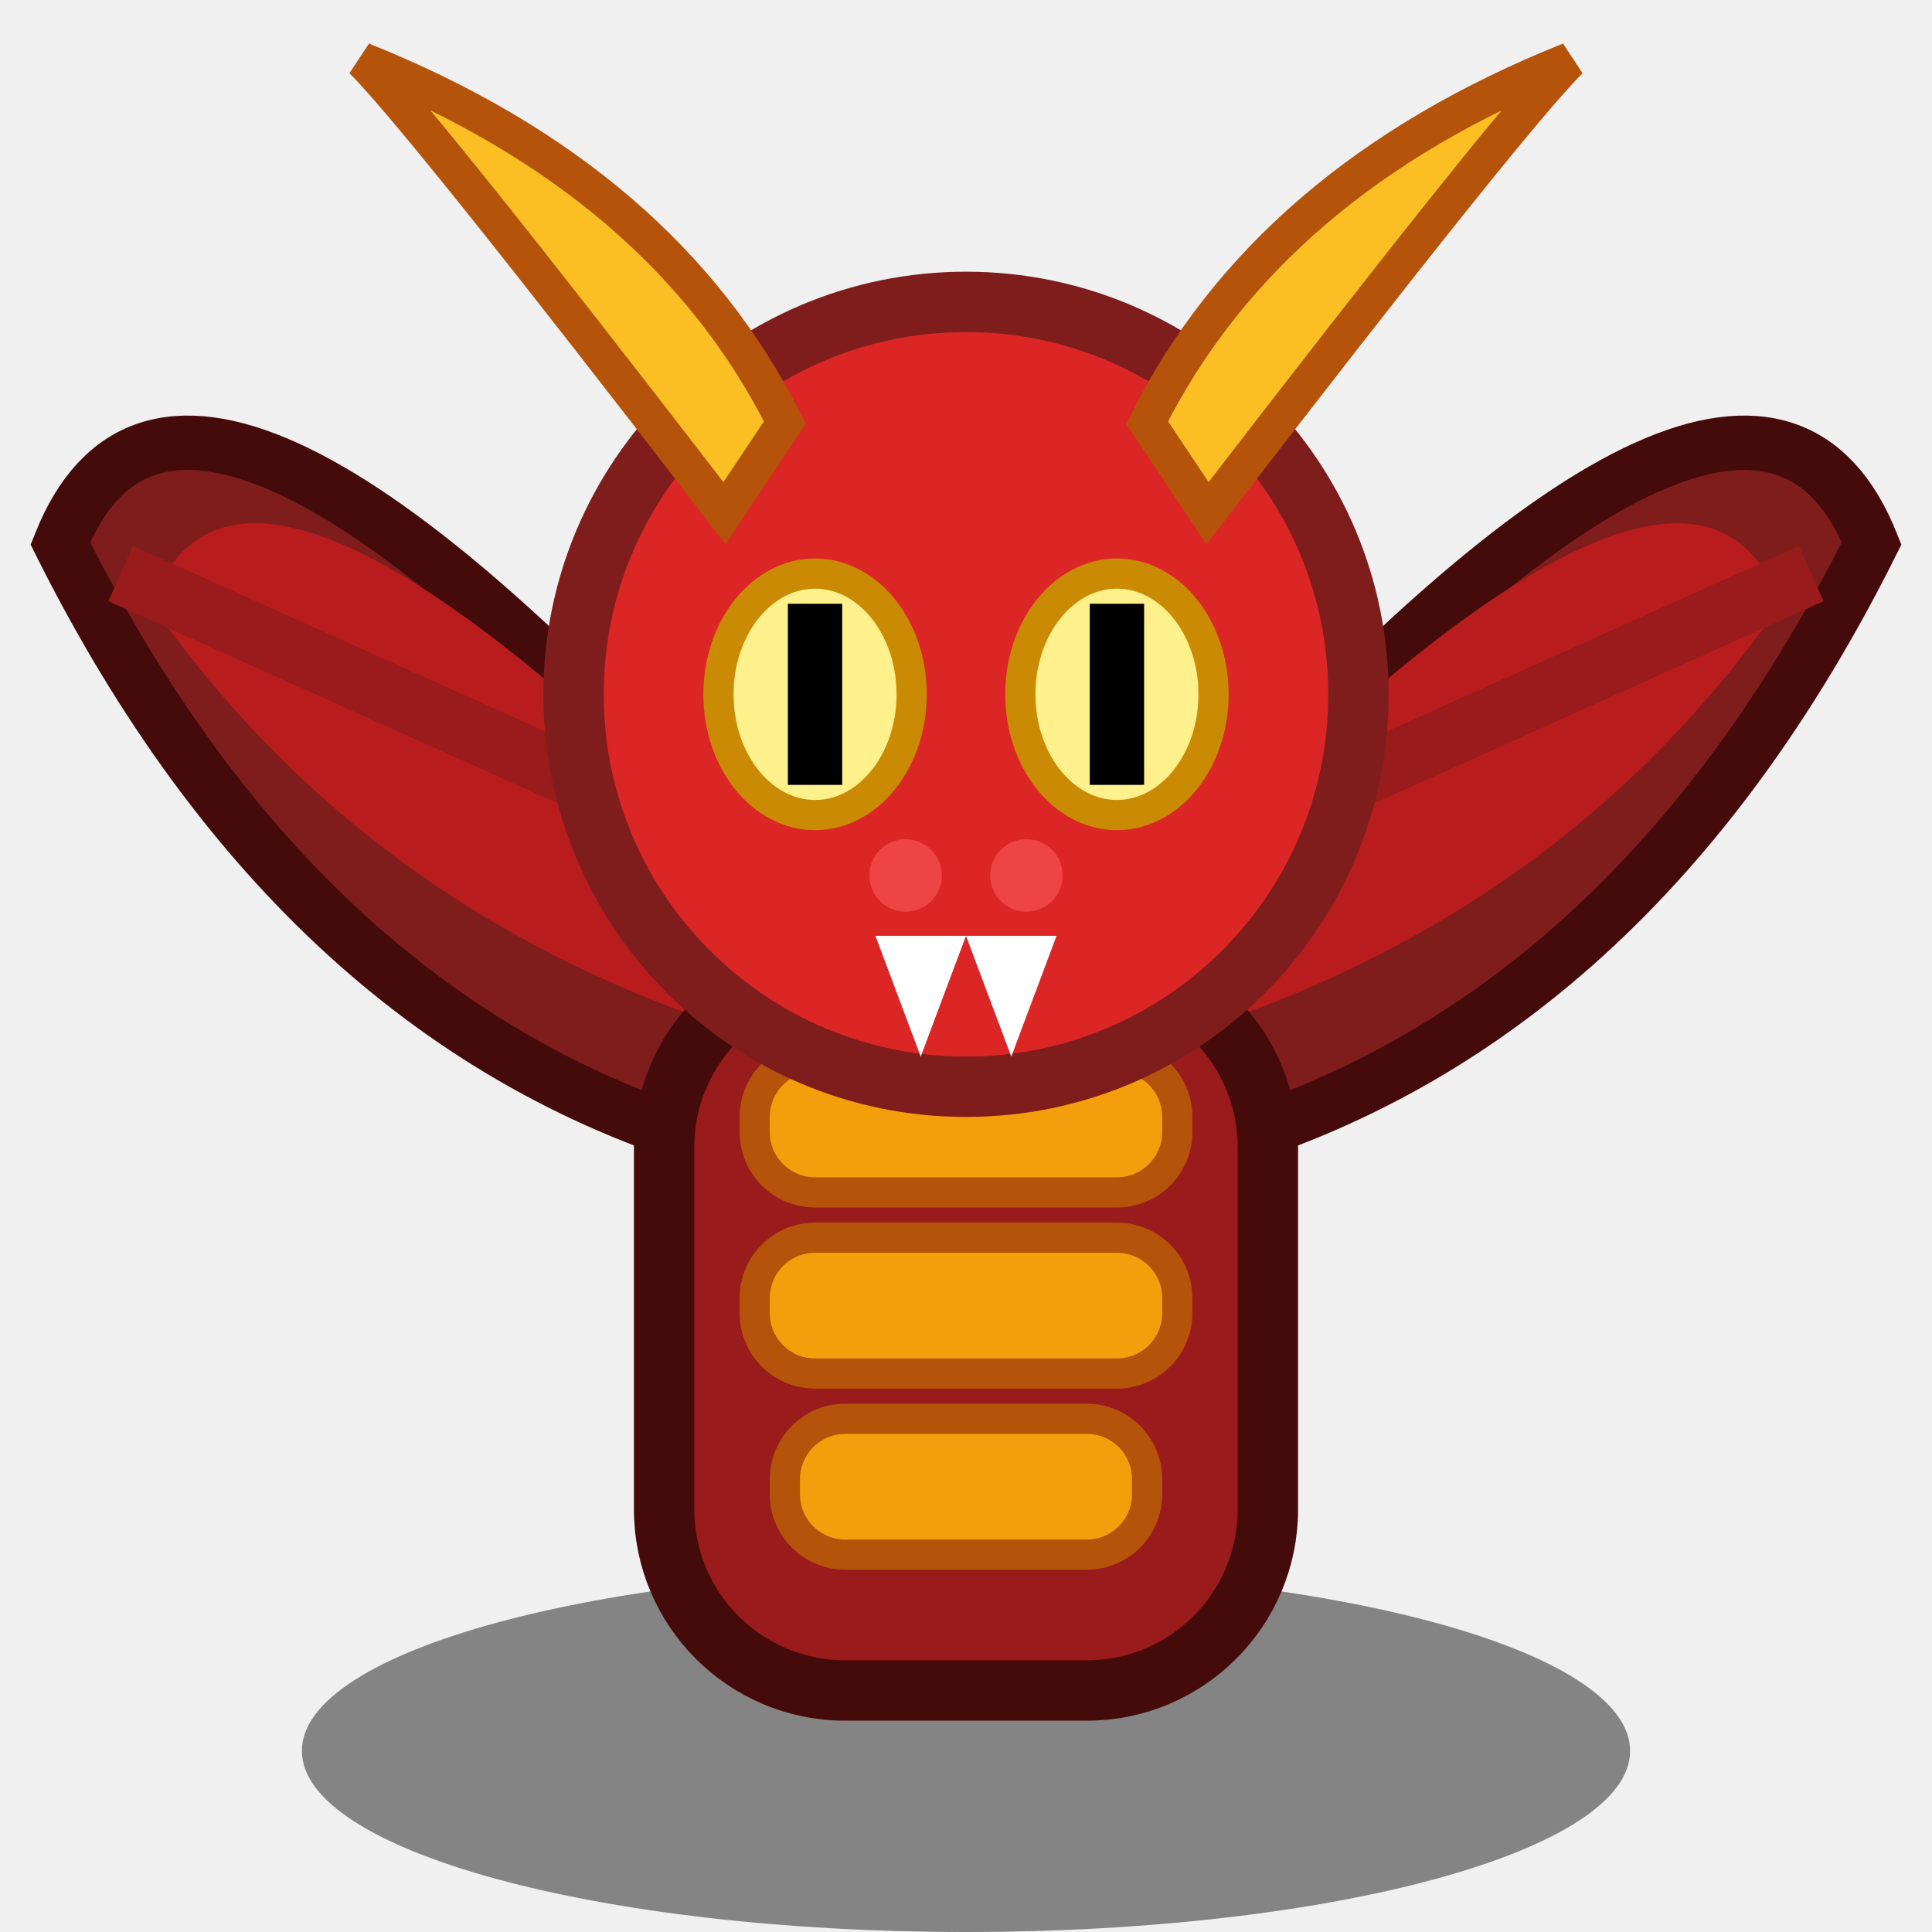
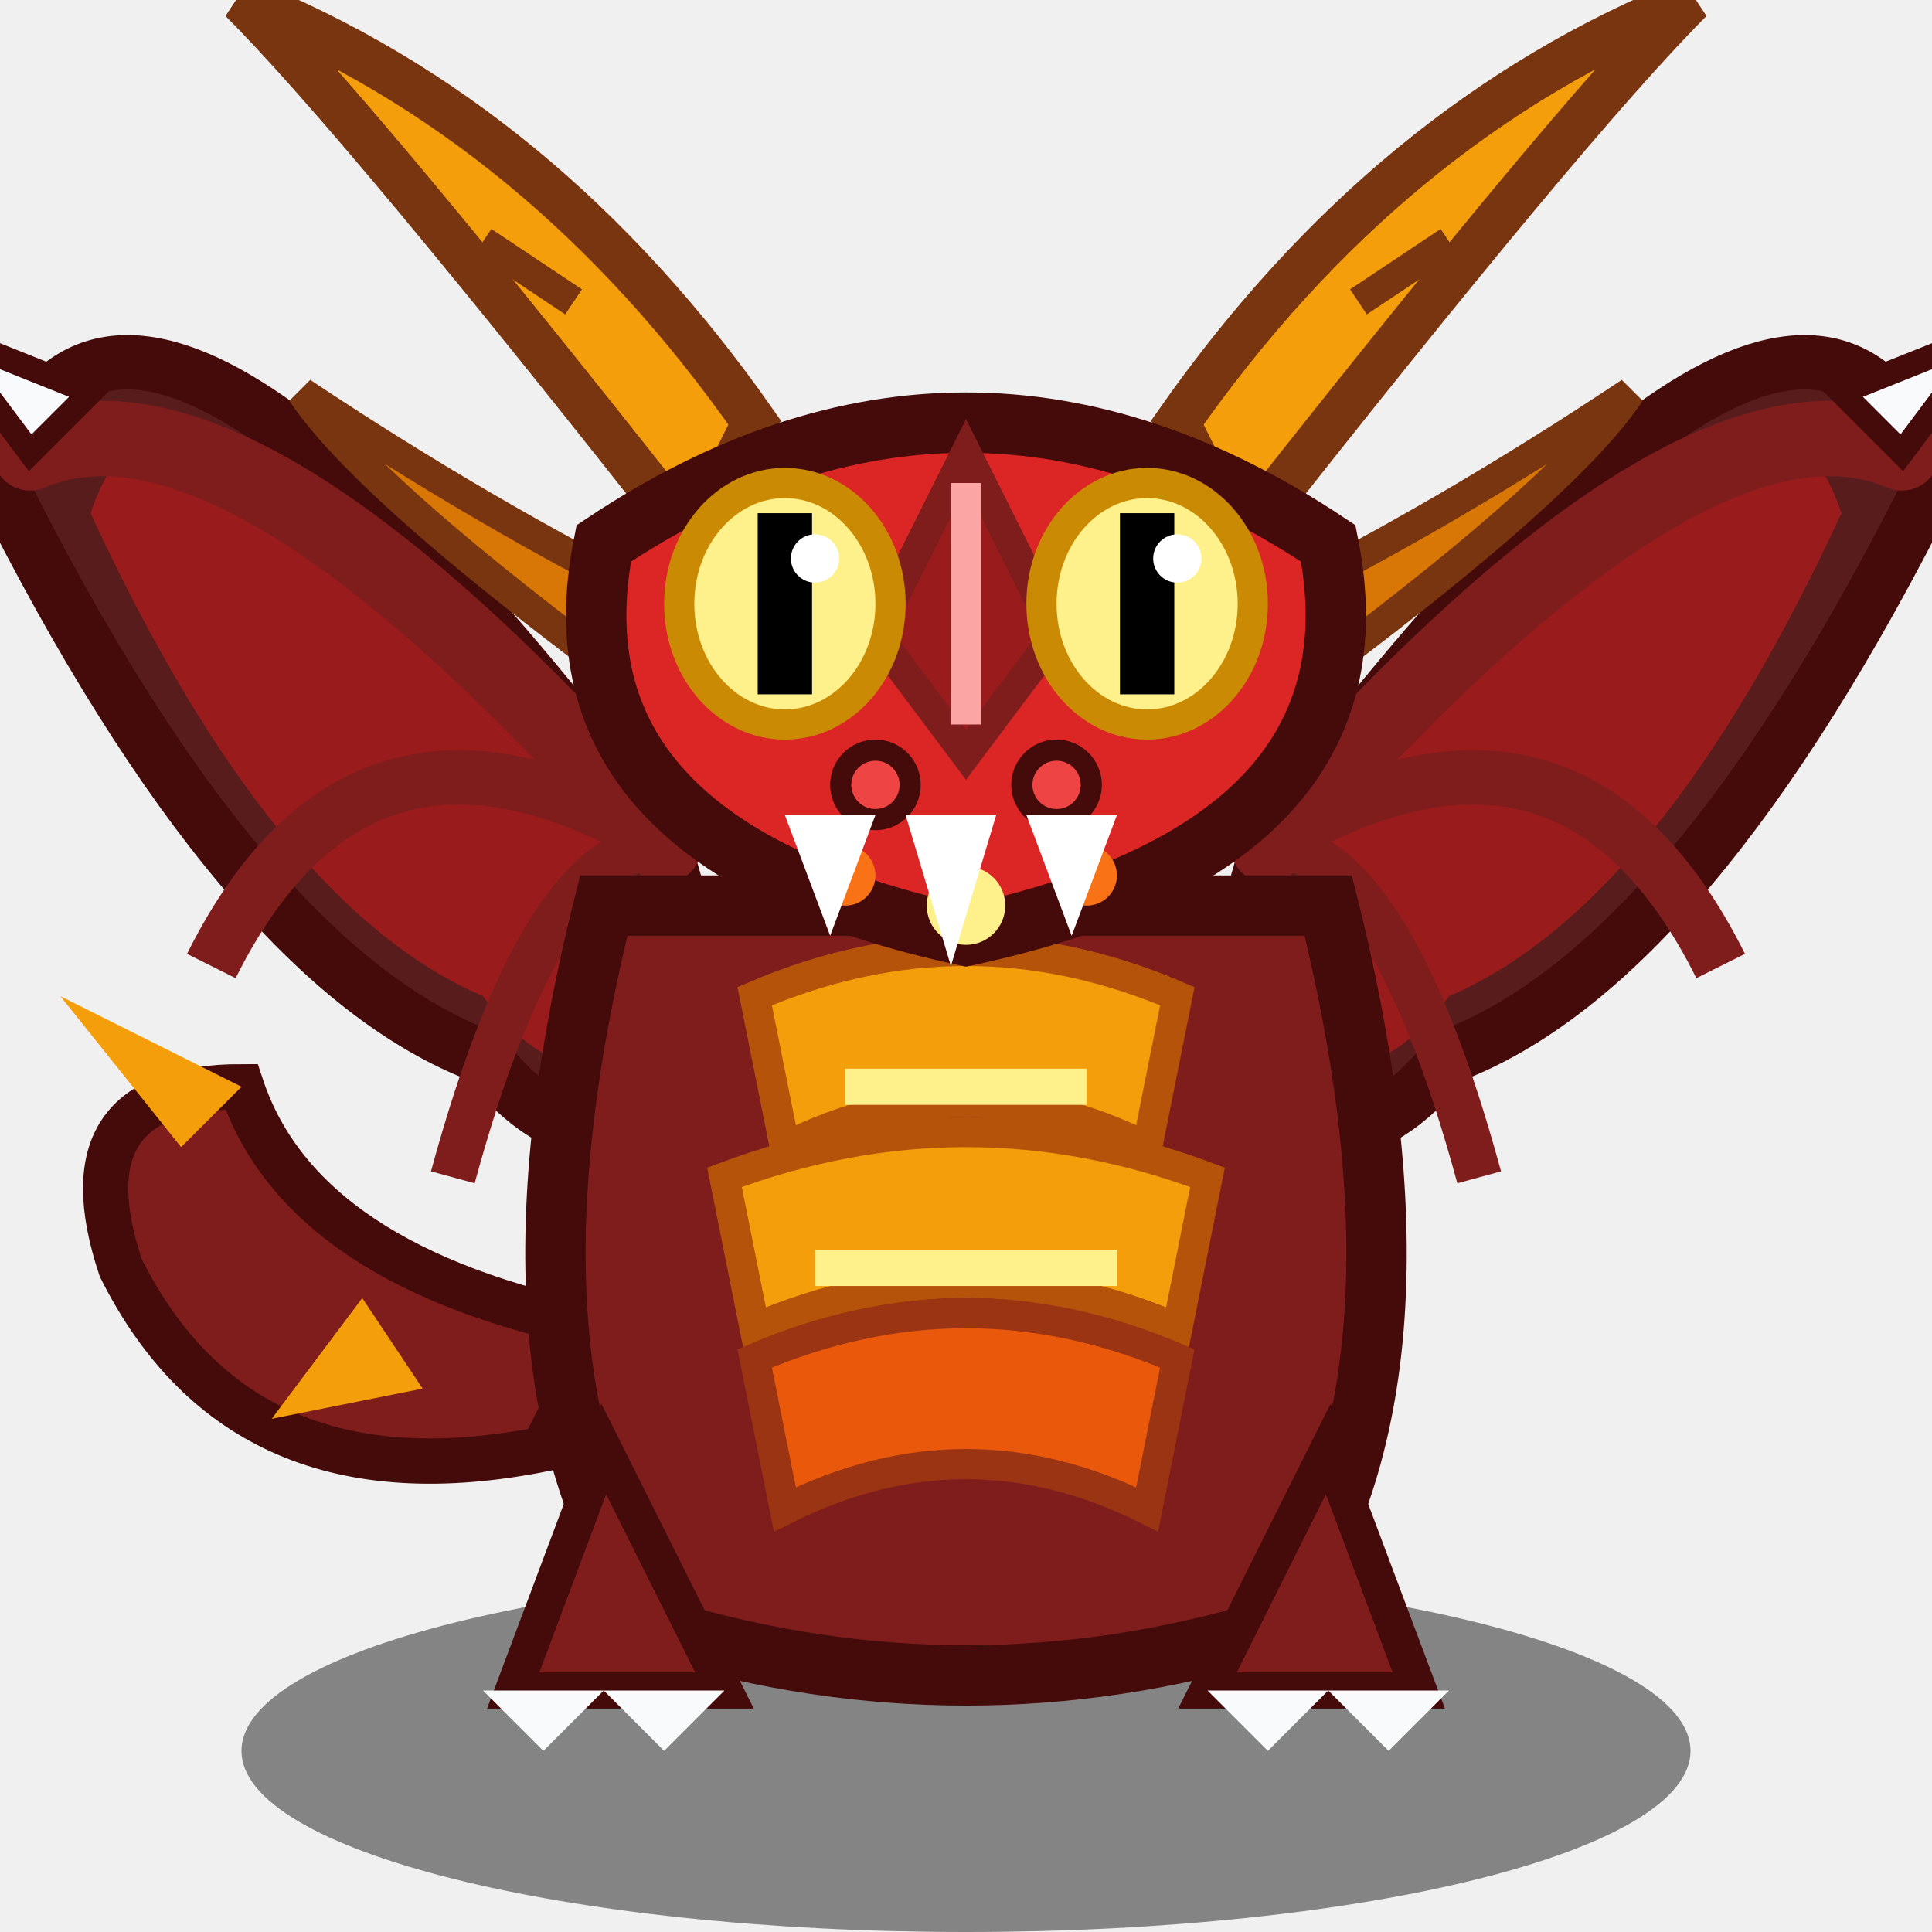
<svg xmlns="http://www.w3.org/2000/svg" viewBox="0 0 64 64" width="64" height="64">
-   <ellipse cx="32" cy="58" rx="22" ry="6" fill="rgba(0,0,0,0.45)" />
-   <path d="M24 28 Q6 8 2 18 Q10 34 24 38 Z" fill="#7f1d1d" stroke="#450a0a" stroke-width="1.8" />
-   <path d="M24 28 Q8 12 5 20 Q12 30 24 34 Z" fill="#b91c1c" />
-   <line x1="24" y1="28" x2="4" y2="19" stroke="#991b1b" stroke-width="2" />
-   <path d="M40 28 Q58 8 62 18 Q54 34 40 38 Z" fill="#7f1d1d" stroke="#450a0a" stroke-width="1.8" />
-   <path d="M40 28 Q56 12 59 20 Q52 30 40 34 Z" fill="#b91c1c" />
-   <line x1="40" y1="28" x2="60" y2="19" stroke="#991b1b" stroke-width="2" />
-   <rect x="22" y="32" width="20" height="24" rx="6" fill="#991b1b" stroke="#450a0a" stroke-width="2" />
-   <rect x="25" y="35" width="14" height="4.5" rx="2" fill="#f59e0b" stroke="#b45309" stroke-width="1" />
-   <rect x="25" y="41" width="14" height="4.5" rx="2" fill="#f59e0b" stroke="#b45309" stroke-width="1" />
-   <rect x="26" y="47" width="12" height="4.5" rx="2" fill="#f59e0b" stroke="#b45309" stroke-width="1" />
-   <circle cx="32" cy="23" r="13" fill="#dc2626" stroke="#7f1d1d" stroke-width="2" />
-   <path d="M24 17 Q14 4 12 2 Q22 6 26 14 Z" fill="#fbbf24" stroke="#b45309" stroke-width="1.2" />
-   <path d="M40 17 Q50 4 52 2 Q42 6 38 14 Z" fill="#fbbf24" stroke="#b45309" stroke-width="1.2" />
-   <ellipse cx="27" cy="23" rx="3.2" ry="4" fill="#fef08a" stroke="#ca8a04" stroke-width="1" />
-   <line x1="27" y1="20" x2="27" y2="26" stroke="#000000" stroke-width="1.8" />
-   <ellipse cx="37" cy="23" rx="3.2" ry="4" fill="#fef08a" stroke="#ca8a04" stroke-width="1" />
-   <line x1="37" y1="20" x2="37" y2="26" stroke="#000000" stroke-width="1.8" />
-   <circle cx="30" cy="29" r="1.2" fill="#ef4444" />
-   <circle cx="34" cy="29" r="1.2" fill="#ef4444" />
-   <polygon points="29,31 30.5,35 32,31" fill="#ffffff" />
-   <polygon points="32,31 33.5,35 35,31" fill="#ffffff" />
+   <ellipse cx="32" cy="58" rx="24" ry="6" fill="rgba(0,0,0,0.45)" />
+   <path d="M18 48 Q8 50 4 42 Q2 36 8 36 Q10 42 20 44 Z" fill="#7f1d1d" stroke="#450a0a" stroke-width="1.5" />
+   <polygon points="6,38 2,33 8,36" fill="#f59e0b" />
+   <polygon points="12,43 9,47 14,46" fill="#f59e0b" />
+   <path d="M22 28 Q4 4 0 16 Q8 32 16 35 Q20 40 24 35 Z" fill="#581c1c" stroke="#450a0a" stroke-width="1.8" />
+   <path d="M20 27 Q6 8 3 17 Q9 30 16 33 Q19 37 22 34 Z" fill="#991b1b" />
+   <path d="M22 28 Q8 12 1 15" stroke="#7f1d1d" stroke-width="2.5" fill="none" stroke-linecap="round" />
+   <path d="M22 28 Q12 22 7 32" stroke="#7f1d1d" stroke-width="1.8" fill="none" />
+   <path d="M22 28 Q18 28 15 39" stroke="#7f1d1d" stroke-width="1.5" fill="none" />
+   <polygon points="1,15 -2,11 3,13" fill="#f8fafc" stroke="#450a0a" stroke-width="0.8" />
+   <path d="M42 28 Q60 4 64 16 Q56 32 48 35 Q44 40 40 35 Z" fill="#581c1c" stroke="#450a0a" stroke-width="1.8" />
+   <path d="M44 27 Q58 8 61 17 Q55 30 48 33 Q45 37 42 34 Z" fill="#991b1b" />
+   <path d="M42 28 Q56 12 63 15" stroke="#7f1d1d" stroke-width="2.5" fill="none" stroke-linecap="round" />
+   <path d="M42 28 Q52 22 57 32" stroke="#7f1d1d" stroke-width="1.8" fill="none" />
+   <path d="M42 28 Q46 28 49 39" stroke="#7f1d1d" stroke-width="1.5" fill="none" />
+   <polygon points="63,15 66,11 61,13" fill="#f8fafc" stroke="#450a0a" stroke-width="0.8" />
+   <path d="M20 30 Q16 46 22 54 Q32 57 42 54 Q48 46 44 30 Z" fill="#7f1d1d" stroke="#450a0a" stroke-width="2" />
+   <path d="M25 33 Q32 30 39 33 L38 38 Q32 35 26 38 Z" fill="#f59e0b" stroke="#b45309" stroke-width="1" />
+   <path d="M24 39 Q32 36 40 39 L39 44 Q32 41 25 44 Z" fill="#f59e0b" stroke="#b45309" stroke-width="1" />
+   <path d="M25 45 Q32 42 39 45 L38 50 Q32 47 26 50 Z" fill="#ea580c" stroke="#9a3412" stroke-width="1" />
+   <line x1="28" y1="36" x2="36" y2="36" stroke="#fef08a" stroke-width="1.2" />
+   <line x1="27" y1="42" x2="37" y2="42" stroke="#fef08a" stroke-width="1.2" />
+   <path d="M20 48 L17 56 L24 56 Z" fill="#7f1d1d" stroke="#450a0a" stroke-width="1.2" />
+   <polygon points="16,56 18,58 20,56" fill="#f8fafc" />
+   <polygon points="20,56 22,58 24,56" fill="#f8fafc" />
+   <path d="M44 48 L47 56 L40 56 Z" fill="#7f1d1d" stroke="#450a0a" stroke-width="1.2" />
+   <polygon points="40,56 42,58 44,56" fill="#f8fafc" />
+   <polygon points="44,56 46,58 48,56" fill="#f8fafc" />
+   <path d="M23 18 Q12 4 8 0 Q18 4 25 14 Z" fill="#f59e0b" stroke="#78350f" stroke-width="1.5" />
+   <line x1="16" y1="8" x2="19" y2="10" stroke="#78350f" stroke-width="1" />
+   <path d="M20 22 Q12 16 10 13 Q16 17 22 20 Z" fill="#d97706" stroke="#78350f" stroke-width="1" />
+   <path d="M41 18 Q52 4 56 0 Q46 4 39 14 Z" fill="#f59e0b" stroke="#78350f" stroke-width="1.5" />
+   <line x1="48" y1="8" x2="45" y2="10" stroke="#78350f" stroke-width="1" />
+   <path d="M44 22 Q52 16 54 13 Q48 17 42 20 Z" fill="#d97706" stroke="#78350f" stroke-width="1" />
+   <path d="M20 18 Q32 10 44 18 Q46 28 32 31 Q18 28 20 18 Z" fill="#dc2626" stroke="#450a0a" stroke-width="2" />
+   <polygon points="32,15 35,21 32,25 29,21" fill="#991b1b" stroke="#7f1d1d" stroke-width="1" />
+   <line x1="32" y1="16" x2="32" y2="24" stroke="#fca5a5" stroke-width="1" />
+   <ellipse cx="26" cy="20" rx="3.5" ry="4" fill="#fef08a" stroke="#ca8a04" stroke-width="1" />
+   <line x1="26" y1="17" x2="26" y2="23" stroke="#000000" stroke-width="1.8" />
+   <circle cx="27" cy="18.5" r="0.8" fill="#ffffff" />
+   <ellipse cx="38" cy="20" rx="3.5" ry="4" fill="#fef08a" stroke="#ca8a04" stroke-width="1" />
+   <line x1="38" y1="17" x2="38" y2="23" stroke="#000000" stroke-width="1.8" />
+   <circle cx="39" cy="18.5" r="0.8" fill="#ffffff" />
+   <circle cx="29" cy="26" r="1.5" fill="#450a0a" />
+   <circle cx="29" cy="26" r="0.8" fill="#ef4444" />
+   <circle cx="35" cy="26" r="1.5" fill="#450a0a" />
+   <circle cx="35" cy="26" r="0.8" fill="#ef4444" />
+   <circle cx="28" cy="29" r="1" fill="#f97316" />
+   <circle cx="36" cy="29" r="1" fill="#f97316" />
+   <circle cx="32" cy="30" r="1.3" fill="#fef08a" />
+   <polygon points="26,27 27.5,31 29,27" fill="#ffffff" />
+   <polygon points="30,27 31.5,32 33,27" fill="#ffffff" />
+   <polygon points="34,27 35.5,31 37,27" fill="#ffffff" />
</svg>
